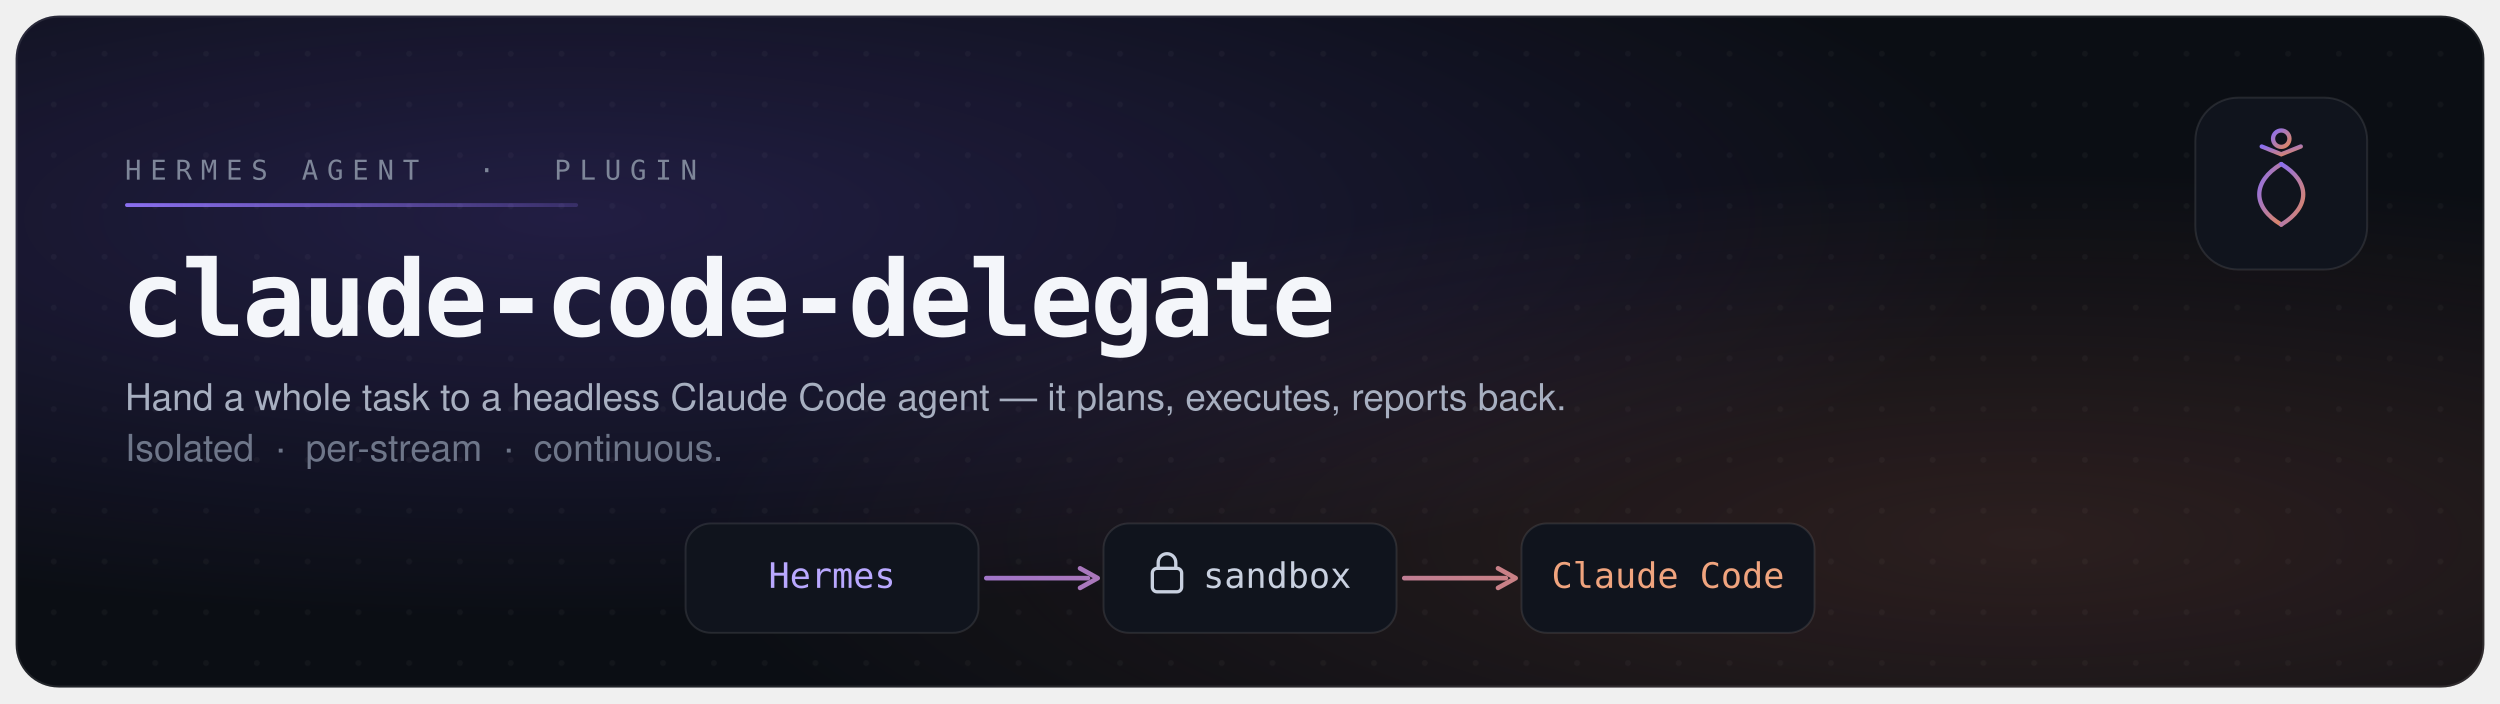
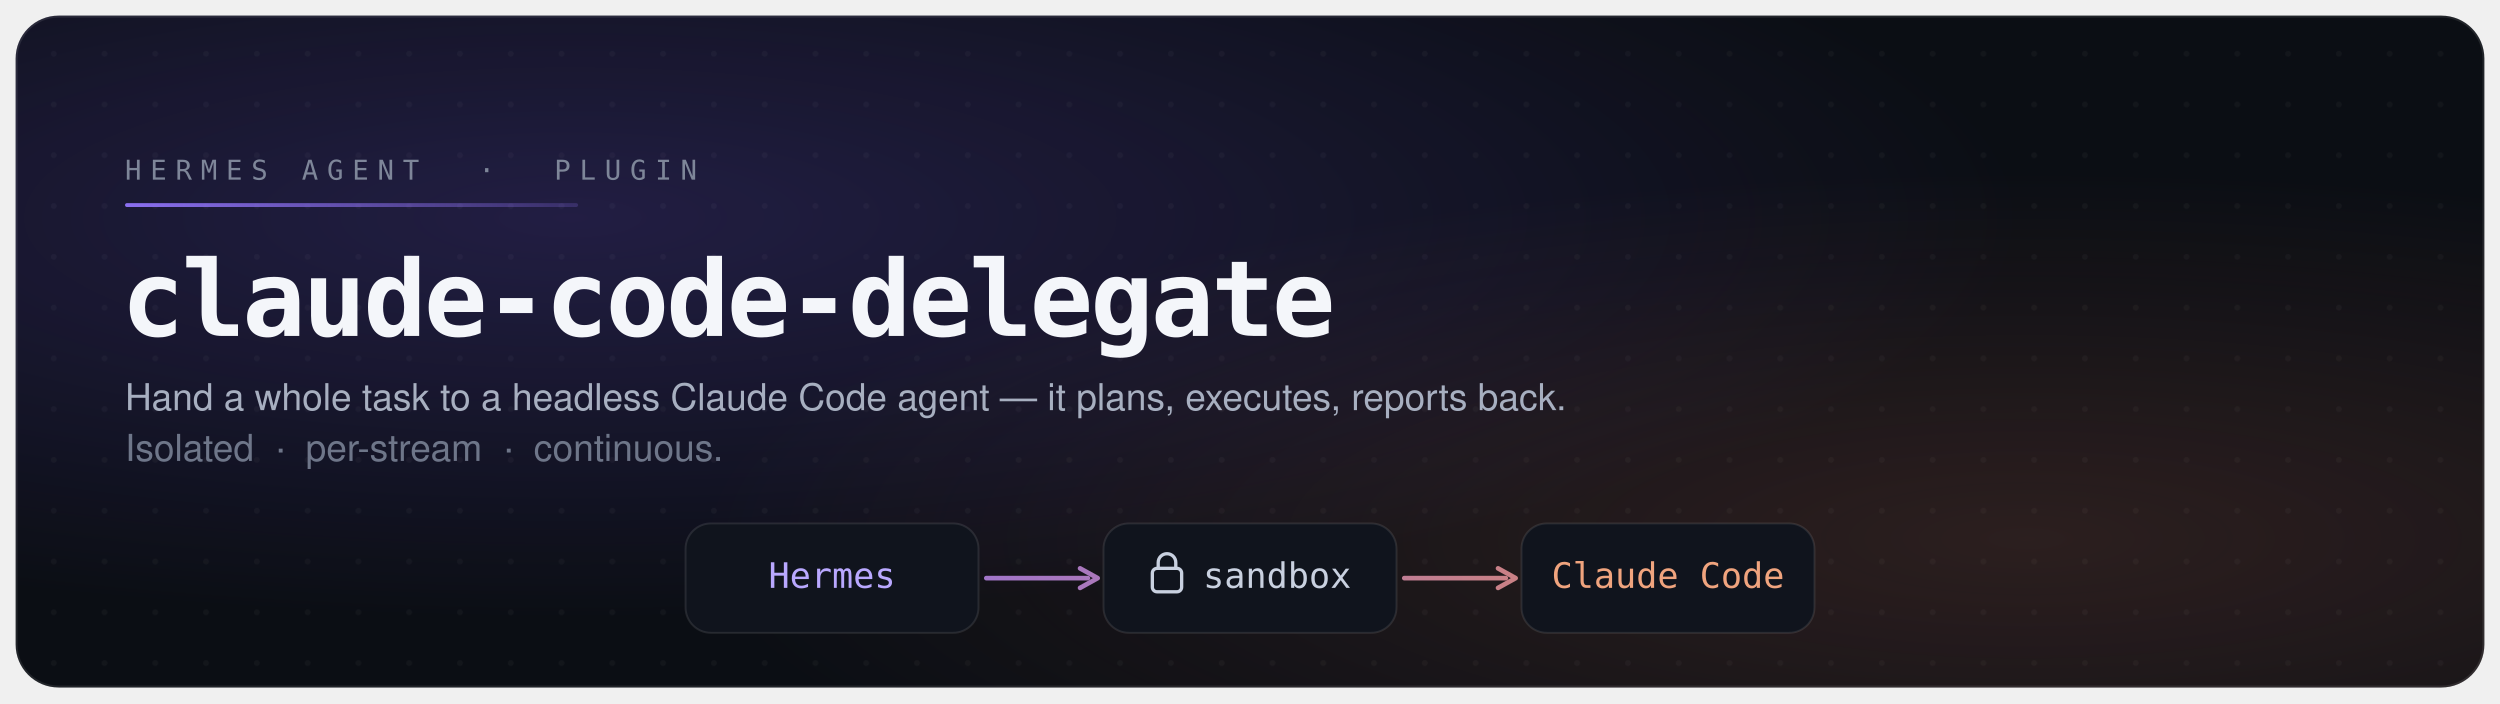
<svg xmlns="http://www.w3.org/2000/svg" width="1280" height="360" viewBox="0 0 1280 360" fill="none" role="img" aria-label="claude-code-delegate — delegate tasks to a headless Claude Code agent in an isolated, per-stream Docker sandbox">
  <defs>
    <linearGradient id="flow" gradientUnits="userSpaceOnUse" x1="351" y1="0" x2="929" y2="0">
-       <stop offset="0" stop-color="#8B6FF0" />
-       <stop offset="1" stop-color="#E0875F" />
-     </linearGradient>
-     <linearGradient id="mark" x1="0" y1="0" x2="1" y2="1">
      <stop offset="0" stop-color="#8B6FF0" />
      <stop offset="1" stop-color="#E0875F" />
    </linearGradient>
    <linearGradient id="rule" gradientUnits="userSpaceOnUse" x1="64" y1="0" x2="360" y2="0">
      <stop offset="0" stop-color="#8B6FF0" />
      <stop offset="1" stop-color="#8B6FF0" stop-opacity="0" />
    </linearGradient>
    <radialGradient id="glowL" cx="0.22" cy="0.30" r="0.6">
      <stop offset="0" stop-color="#7C5CFF" stop-opacity="0.20" />
      <stop offset="1" stop-color="#7C5CFF" stop-opacity="0" />
    </radialGradient>
    <radialGradient id="glowR" cx="0.82" cy="0.78" r="0.55">
      <stop offset="0" stop-color="#D97757" stop-opacity="0.16" />
      <stop offset="1" stop-color="#D97757" stop-opacity="0" />
    </radialGradient>
    <pattern id="dots" width="26" height="26" patternUnits="userSpaceOnUse">
      <circle cx="1.5" cy="1.5" r="1.5" fill="#FFFFFF" fill-opacity="0.035" />
    </pattern>
    <clipPath id="card">
      <rect x="8" y="8" width="1264" height="344" rx="22" />
    </clipPath>
  </defs>
  <g clip-path="url(#card)">
    <rect x="8" y="8" width="1264" height="344" rx="22" fill="#0B0E14" />
    <rect x="8" y="8" width="1264" height="344" fill="url(#dots)" />
    <rect x="8" y="8" width="1264" height="344" fill="url(#glowL)" />
    <rect x="8" y="8" width="1264" height="344" fill="url(#glowR)" />
  </g>
  <rect x="8.5" y="8.5" width="1263" height="343" rx="21.5" fill="none" stroke="#FFFFFF" stroke-opacity="0.09" />
-   <rect x="1124" y="50" width="88" height="88" rx="22" fill="#10141D" stroke="#FFFFFF" stroke-opacity="0.10" />
-   <g stroke="url(#mark)" stroke-width="2.2" stroke-linecap="round" fill="none">
-     <circle cx="1168" cy="71" r="4.2" />
-     <path d="M1158 75 L1168 79 L1178 75" />
-     <line x1="1168" y1="79" x2="1168" y2="120" />
-     <path d="M1168 84 C1153 93 1153 106 1168 115" />
-     <path d="M1168 84 C1183 93 1183 106 1168 115" />
-   </g>
  <text x="64" y="92" font-family="ui-monospace, 'SF Mono', 'JetBrains Mono', 'Fira Code', monospace" font-size="14" letter-spacing="4.5" fill="#7E8699">HERMES AGENT  ·  PLUGIN</text>
  <rect x="64" y="104" width="232" height="2" rx="1" fill="url(#rule)" />
  <text x="62" y="172" font-family="ui-monospace, 'SF Mono', 'JetBrains Mono', 'Fira Code', monospace" font-size="54" font-weight="700" letter-spacing="-1.5" fill="#F4F6FA">claude-code-delegate</text>
  <text x="64" y="210" font-family="'Helvetica Neue', Helvetica, Arial, sans-serif" font-size="19" fill="#A7AFC0">Hand a whole task to a headless Claude Code agent — it plans, executes, reports back.</text>
  <text x="64" y="236" font-family="'Helvetica Neue', Helvetica, Arial, sans-serif" font-size="19" fill="#6E7689">Isolated  ·  per-stream  ·  continuous.</text>
  <g>
    <line x1="505" y1="296" x2="557" y2="296" stroke="url(#flow)" stroke-width="2.4" stroke-linecap="round" />
    <path d="M553 291 L562 296 L553 301" fill="none" stroke="url(#flow)" stroke-width="2.4" stroke-linecap="round" stroke-linejoin="round" />
    <line x1="719" y1="296" x2="771" y2="296" stroke="url(#flow)" stroke-width="2.4" stroke-linecap="round" />
    <path d="M767 291 L776 296 L767 301" fill="none" stroke="url(#flow)" stroke-width="2.4" stroke-linecap="round" stroke-linejoin="round" />
    <rect x="351" y="268" width="150" height="56" rx="13" fill="#10141D" stroke="#FFFFFF" stroke-opacity="0.10" />
    <text x="426" y="301" text-anchor="middle" font-family="ui-monospace, 'SF Mono', 'JetBrains Mono', monospace" font-size="18" fill="#B9A8FF">Hermes</text>
    <rect x="565" y="268" width="150" height="56" rx="13" fill="#10141D" stroke="#FFFFFF" stroke-opacity="0.10" />
    <g stroke="#C9D1E0" stroke-width="1.7" fill="none" stroke-linecap="round" stroke-linejoin="round">
      <rect x="590" y="291" width="15" height="12" rx="2.4" />
      <path d="M593 291 V288 A4.5 4.5 0 0 1 602 288 V291" />
    </g>
    <text x="616" y="301" text-anchor="start" font-family="ui-monospace, 'SF Mono', 'JetBrains Mono', monospace" font-size="18" fill="#C9D1E0">sandbox</text>
    <rect x="779" y="268" width="150" height="56" rx="13" fill="#10141D" stroke="#FFFFFF" stroke-opacity="0.10" />
    <text x="854" y="301" text-anchor="middle" font-family="ui-monospace, 'SF Mono', 'JetBrains Mono', monospace" font-size="18" fill="#F0A47E">Claude Code</text>
  </g>
</svg>
